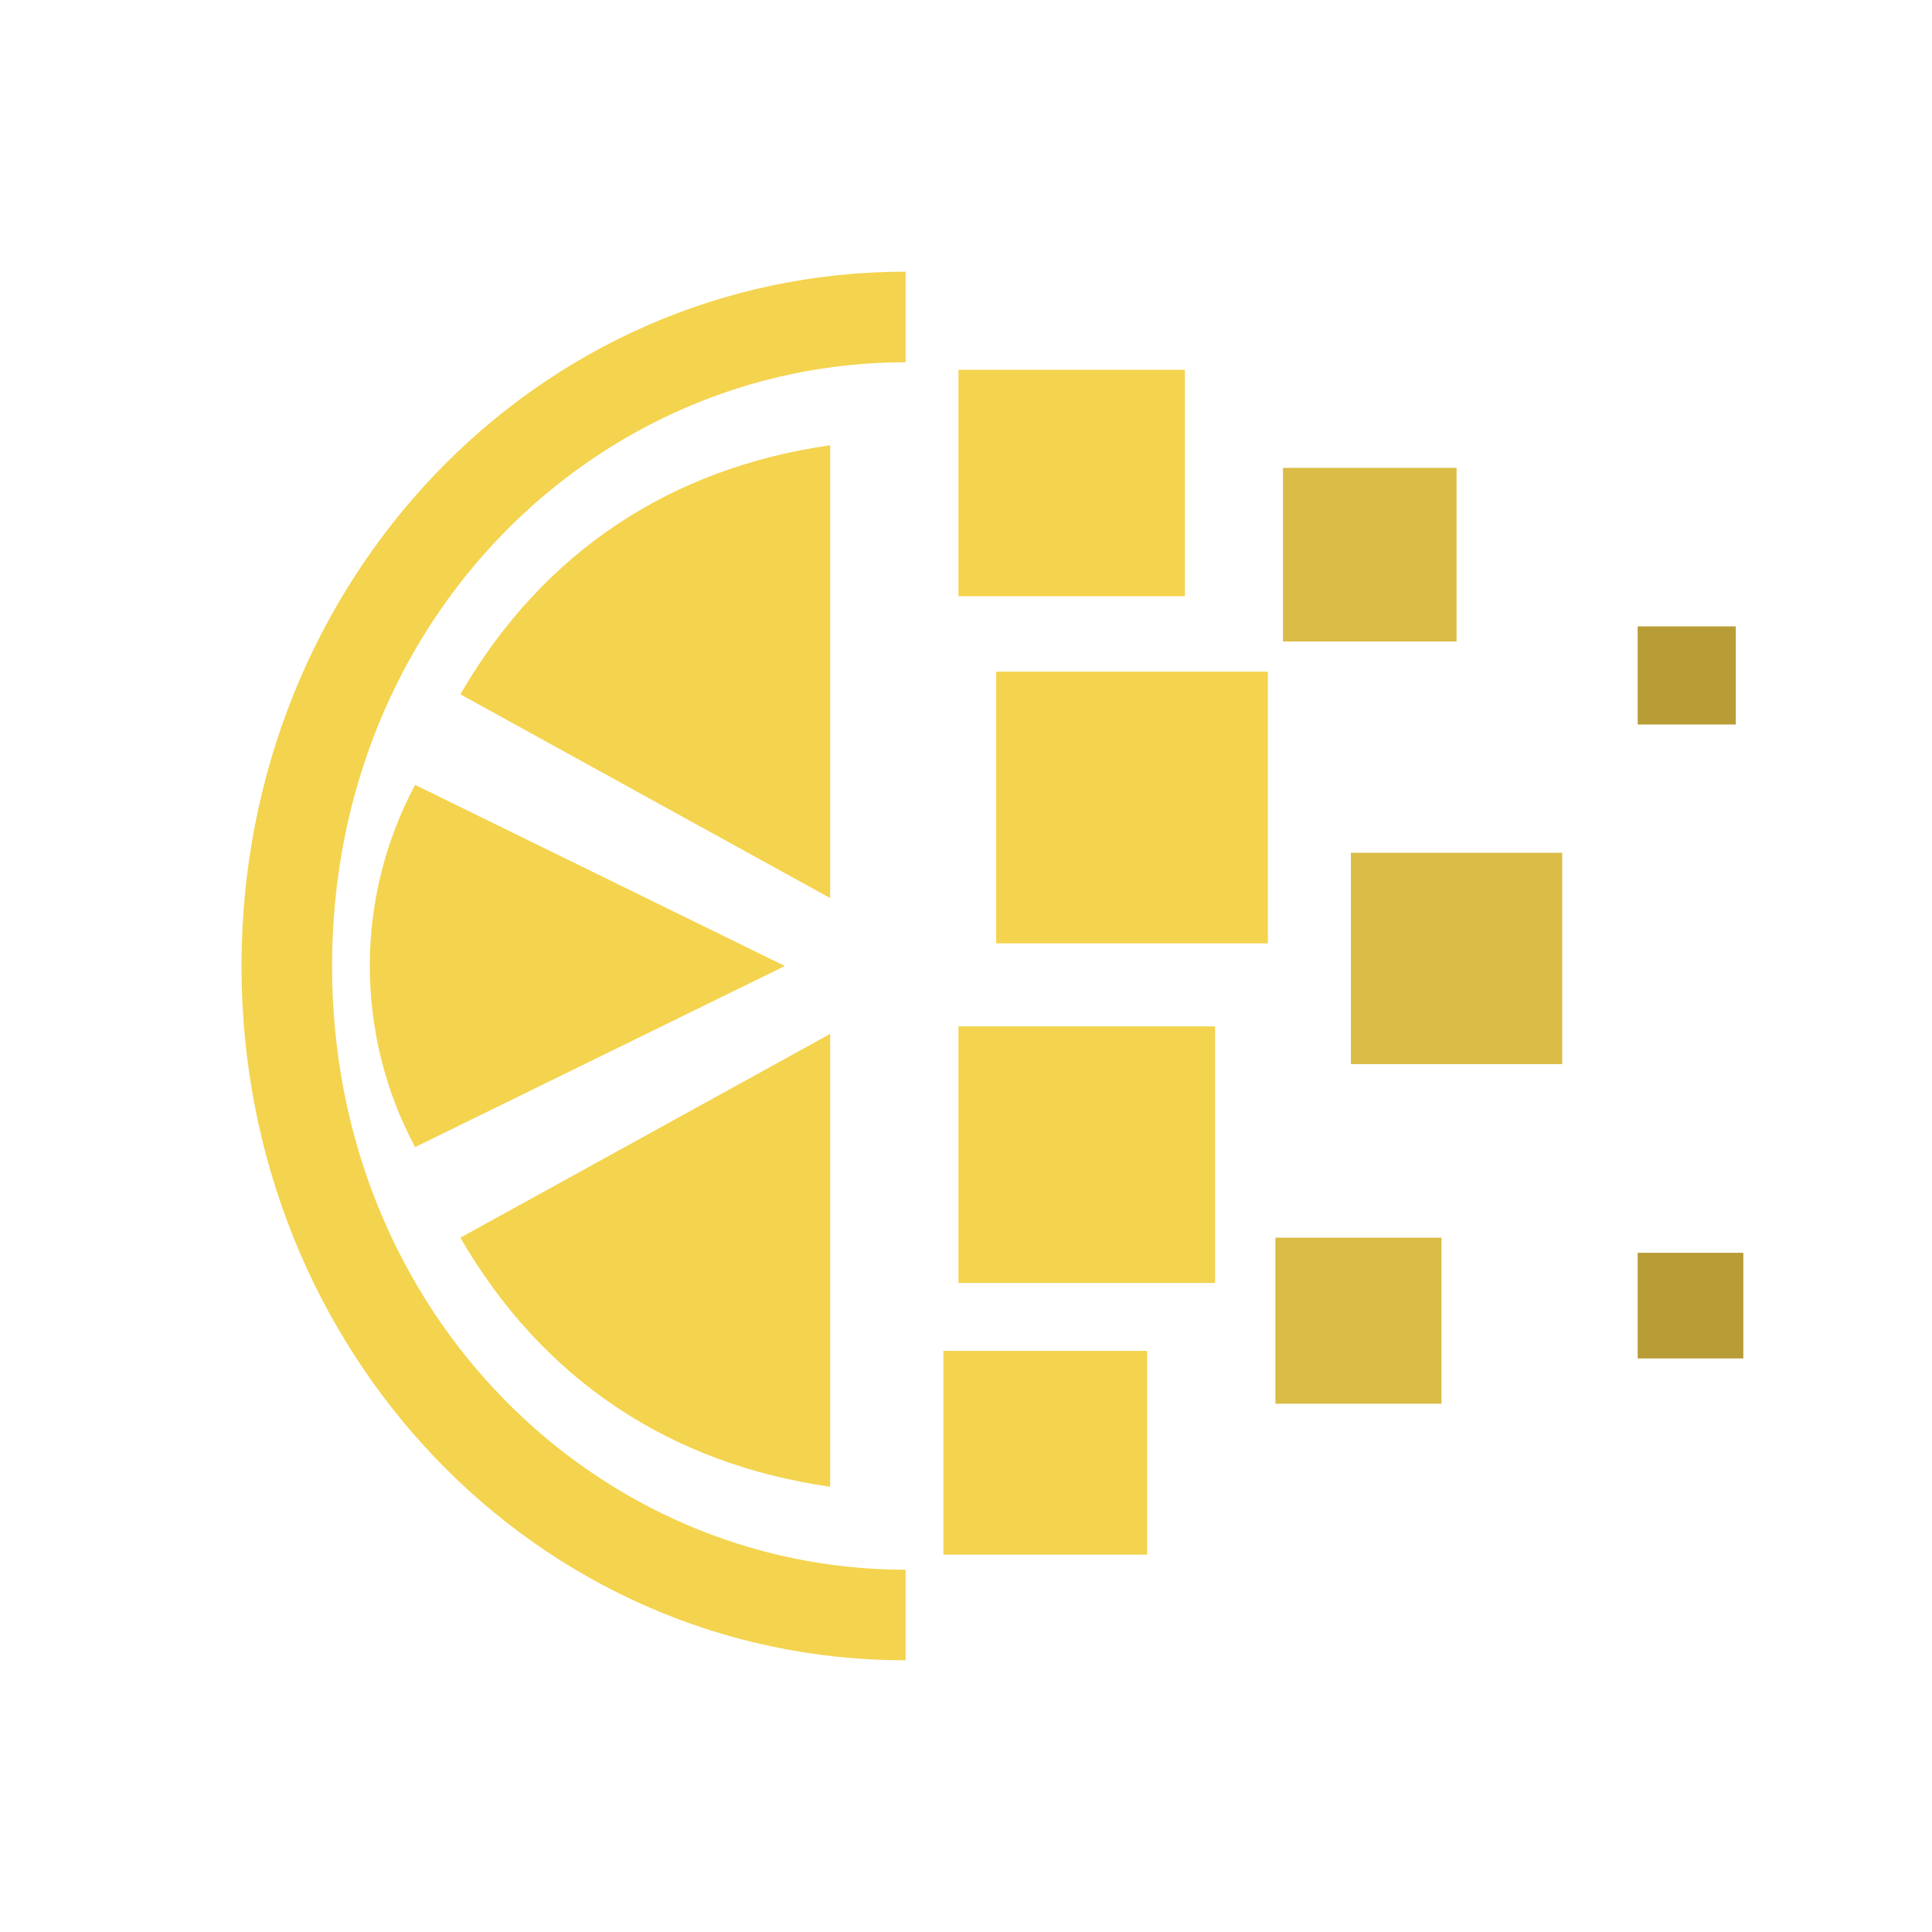
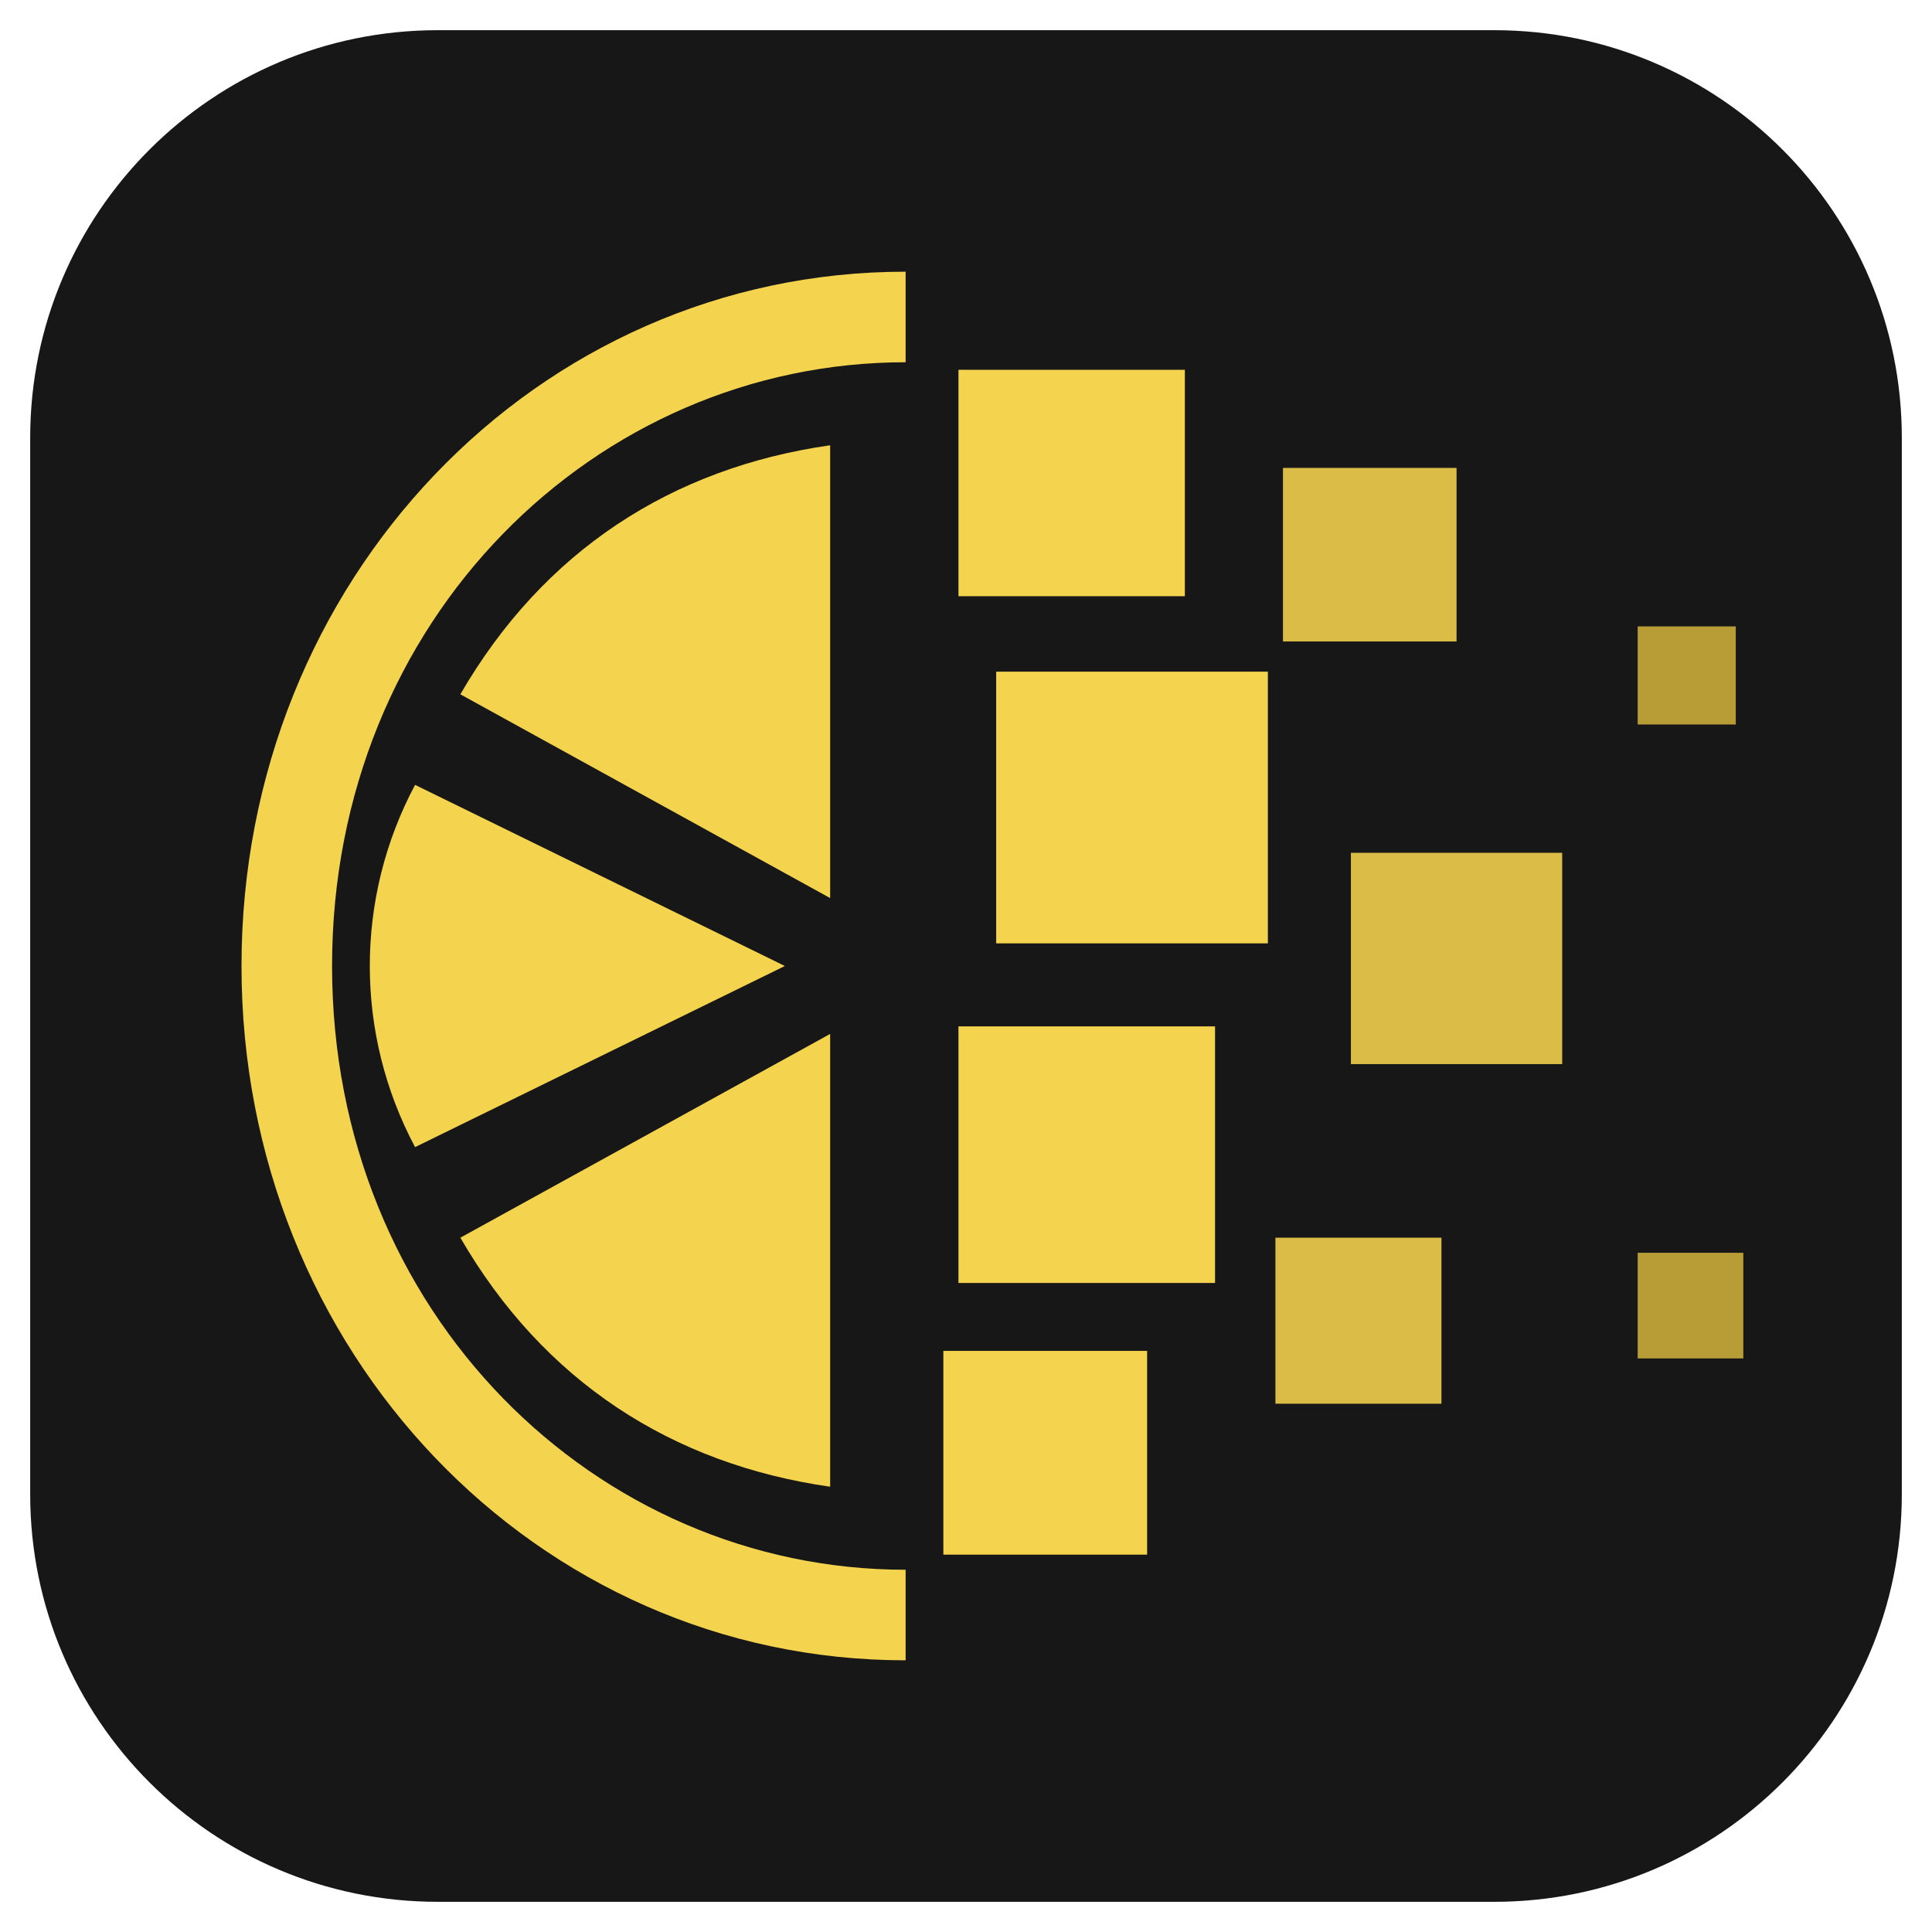
<svg xmlns="http://www.w3.org/2000/svg" viewBox="0 0 256 256" fill="none" role="img" aria-labelledby="title description">
+   <rect x="4" y="4" width="248" height="248" rx="54" fill="#171717" />
  <g fill="#F4D34E">
    <path fill-rule="evenodd" d="M120 36c-49 0-88 41-88 92s39 92 88 92V36Zm0 12c-41 0-76 34-76 80s35 80 76 80V48Z" />
    <path d="M110 59c-21 3-38 14-49 33l49 27V59Zm-55 45c-8 15-8 33 0 48l49-24-49-24Zm6 60c11 19 28 30 49 33v-60l-49 27Z" />
    <path d="M127 49h30v30h-30zM132 89h36v36h-36zM127 136h34v34h-34zM125 179h27v27h-27z" />
  </g>
  <g fill="#DABC46">
    <path d="M170 62h23v23h-23zM179 113h28v28h-28zM169 164h22v22h-22z" />
  </g>
  <g fill="#B89D37">
    <path d="M217 83h13v13h-13zM217 166h14v14h-14z" />
  </g>
</svg>
